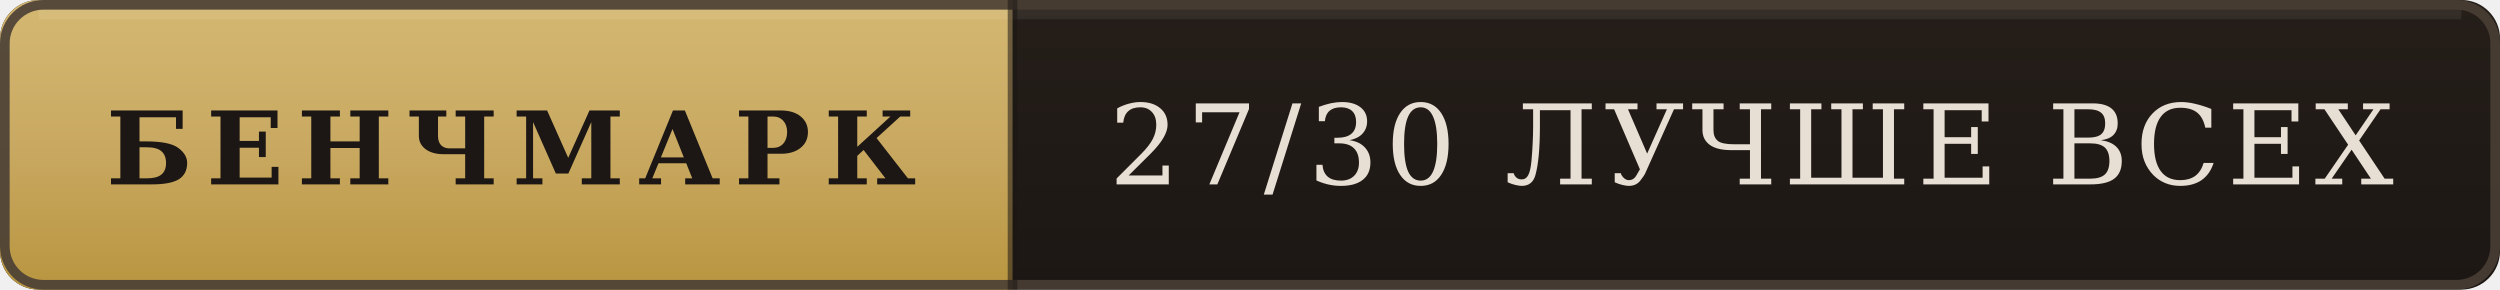
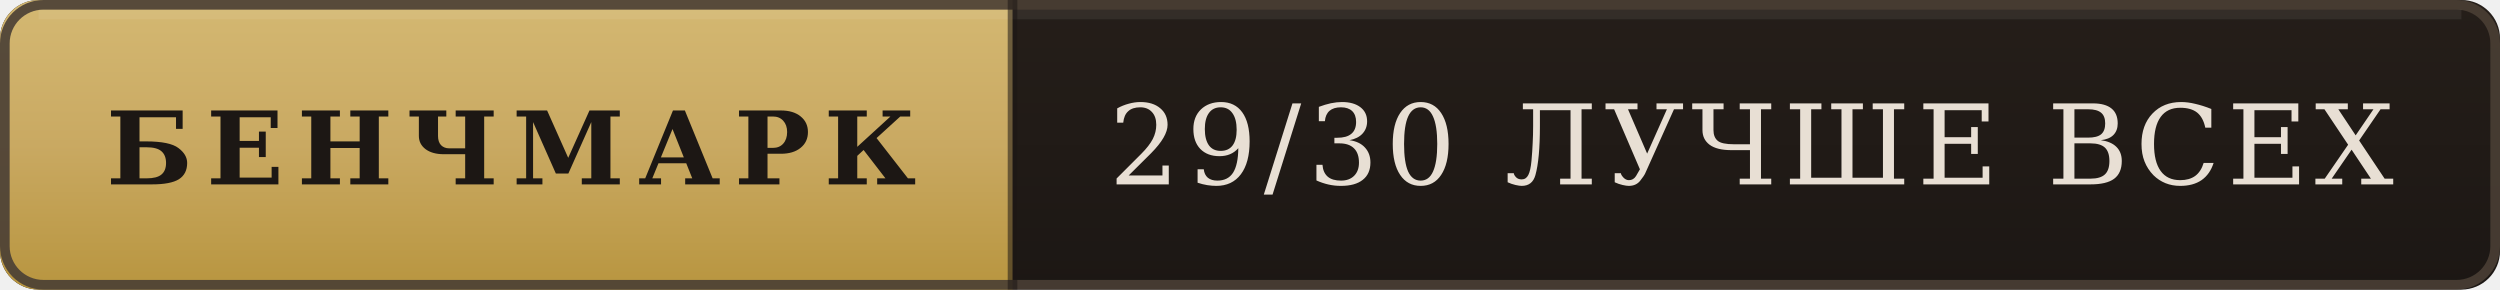
- <svg xmlns="http://www.w3.org/2000/svg" width="259" height="30" viewBox="0 0 259 30" role="img" aria-label="бенчмарк: 27 из 30 текстов лучше всех конкурентов">
+ <svg xmlns="http://www.w3.org/2000/svg" width="259" height="30" viewBox="0 0 259 30" role="img" aria-label="бенчмарк: 29 из 30 текстов лучше всех конкурентов">
  <defs>
    <linearGradient id="brass" x1="0" y1="0" x2="0" y2="1">
      <stop offset="0" stop-color="#D4B872" />
      <stop offset="0.5" stop-color="#C9A962" />
      <stop offset="1" stop-color="#B8953F" />
    </linearGradient>
    <linearGradient id="oak" x1="0" y1="0" x2="0" y2="1">
      <stop offset="0" stop-color="#251E19" />
      <stop offset="1" stop-color="#1C1714" />
    </linearGradient>
  </defs>
  <g font-family="'Cinzel','Cormorant Garamond',Georgia,'DejaVu Serif','Times New Roman',serif">
    <rect width="259" height="30" rx="4" fill="url(#oak)" />
    <path d="M0 4a4 4 0 0 1 4-4h100.9v30H4a4 4 0 0 1 -4-4z" fill="url(#brass)" />
    <rect x="0.5" y="0.5" width="258" height="29" rx="4" fill="none" stroke="#4A3F35" stroke-opacity="0.9" />
    <rect x="4" y="1" width="251" height="1" fill="#FFFFFF" opacity="0.07" />
    <line x1="104.9" y1="0" x2="104.9" y2="30" stroke="#1C1714" stroke-opacity="0.55" />
    <text x="11" y="19.1" font-size="10.5" font-weight="bold" letter-spacing="1.4" fill="#1C1714">БЕНЧМАРК</text>
-     <text x="114.9" y="19.1" font-size="11.5" letter-spacing="0.7" fill="#E8DFD4">27/30 ЛУЧШЕ ВСЕХ</text>
+     <text x="114.9" y="19.1" font-size="11.5" letter-spacing="0.7" fill="#E8DFD4">29/30 ЛУЧШЕ ВСЕХ</text>
  </g>
</svg>
